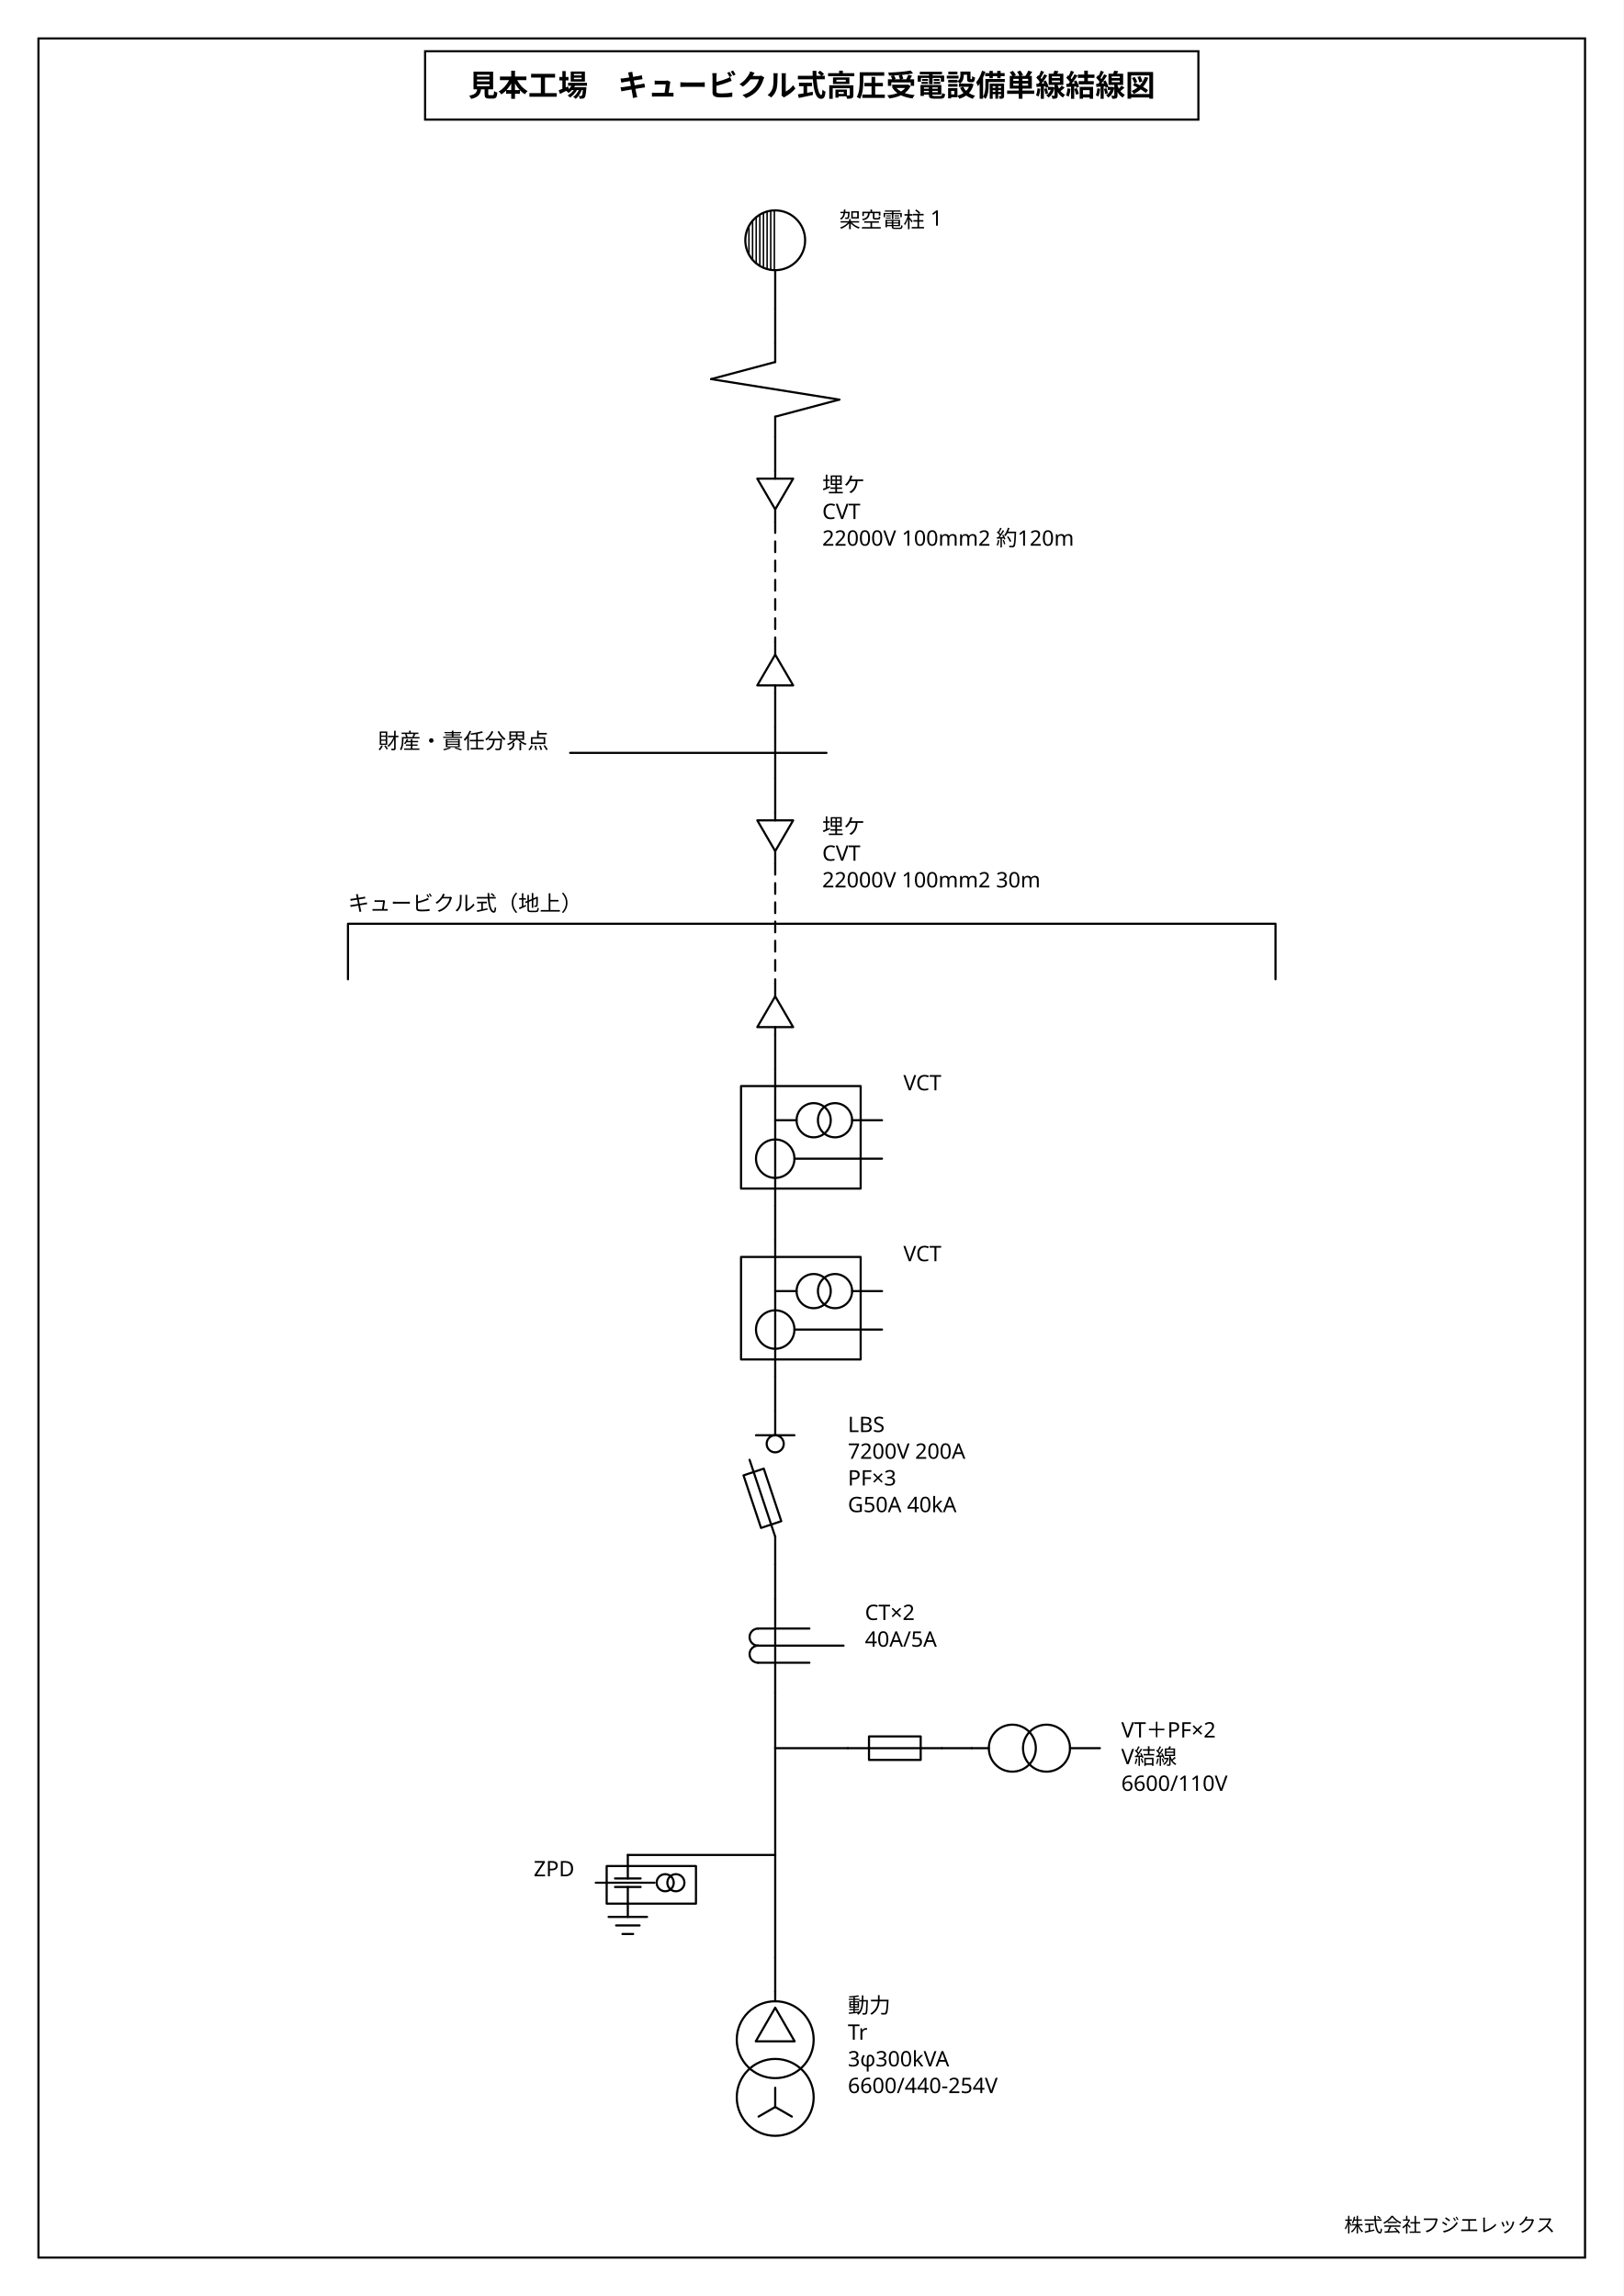
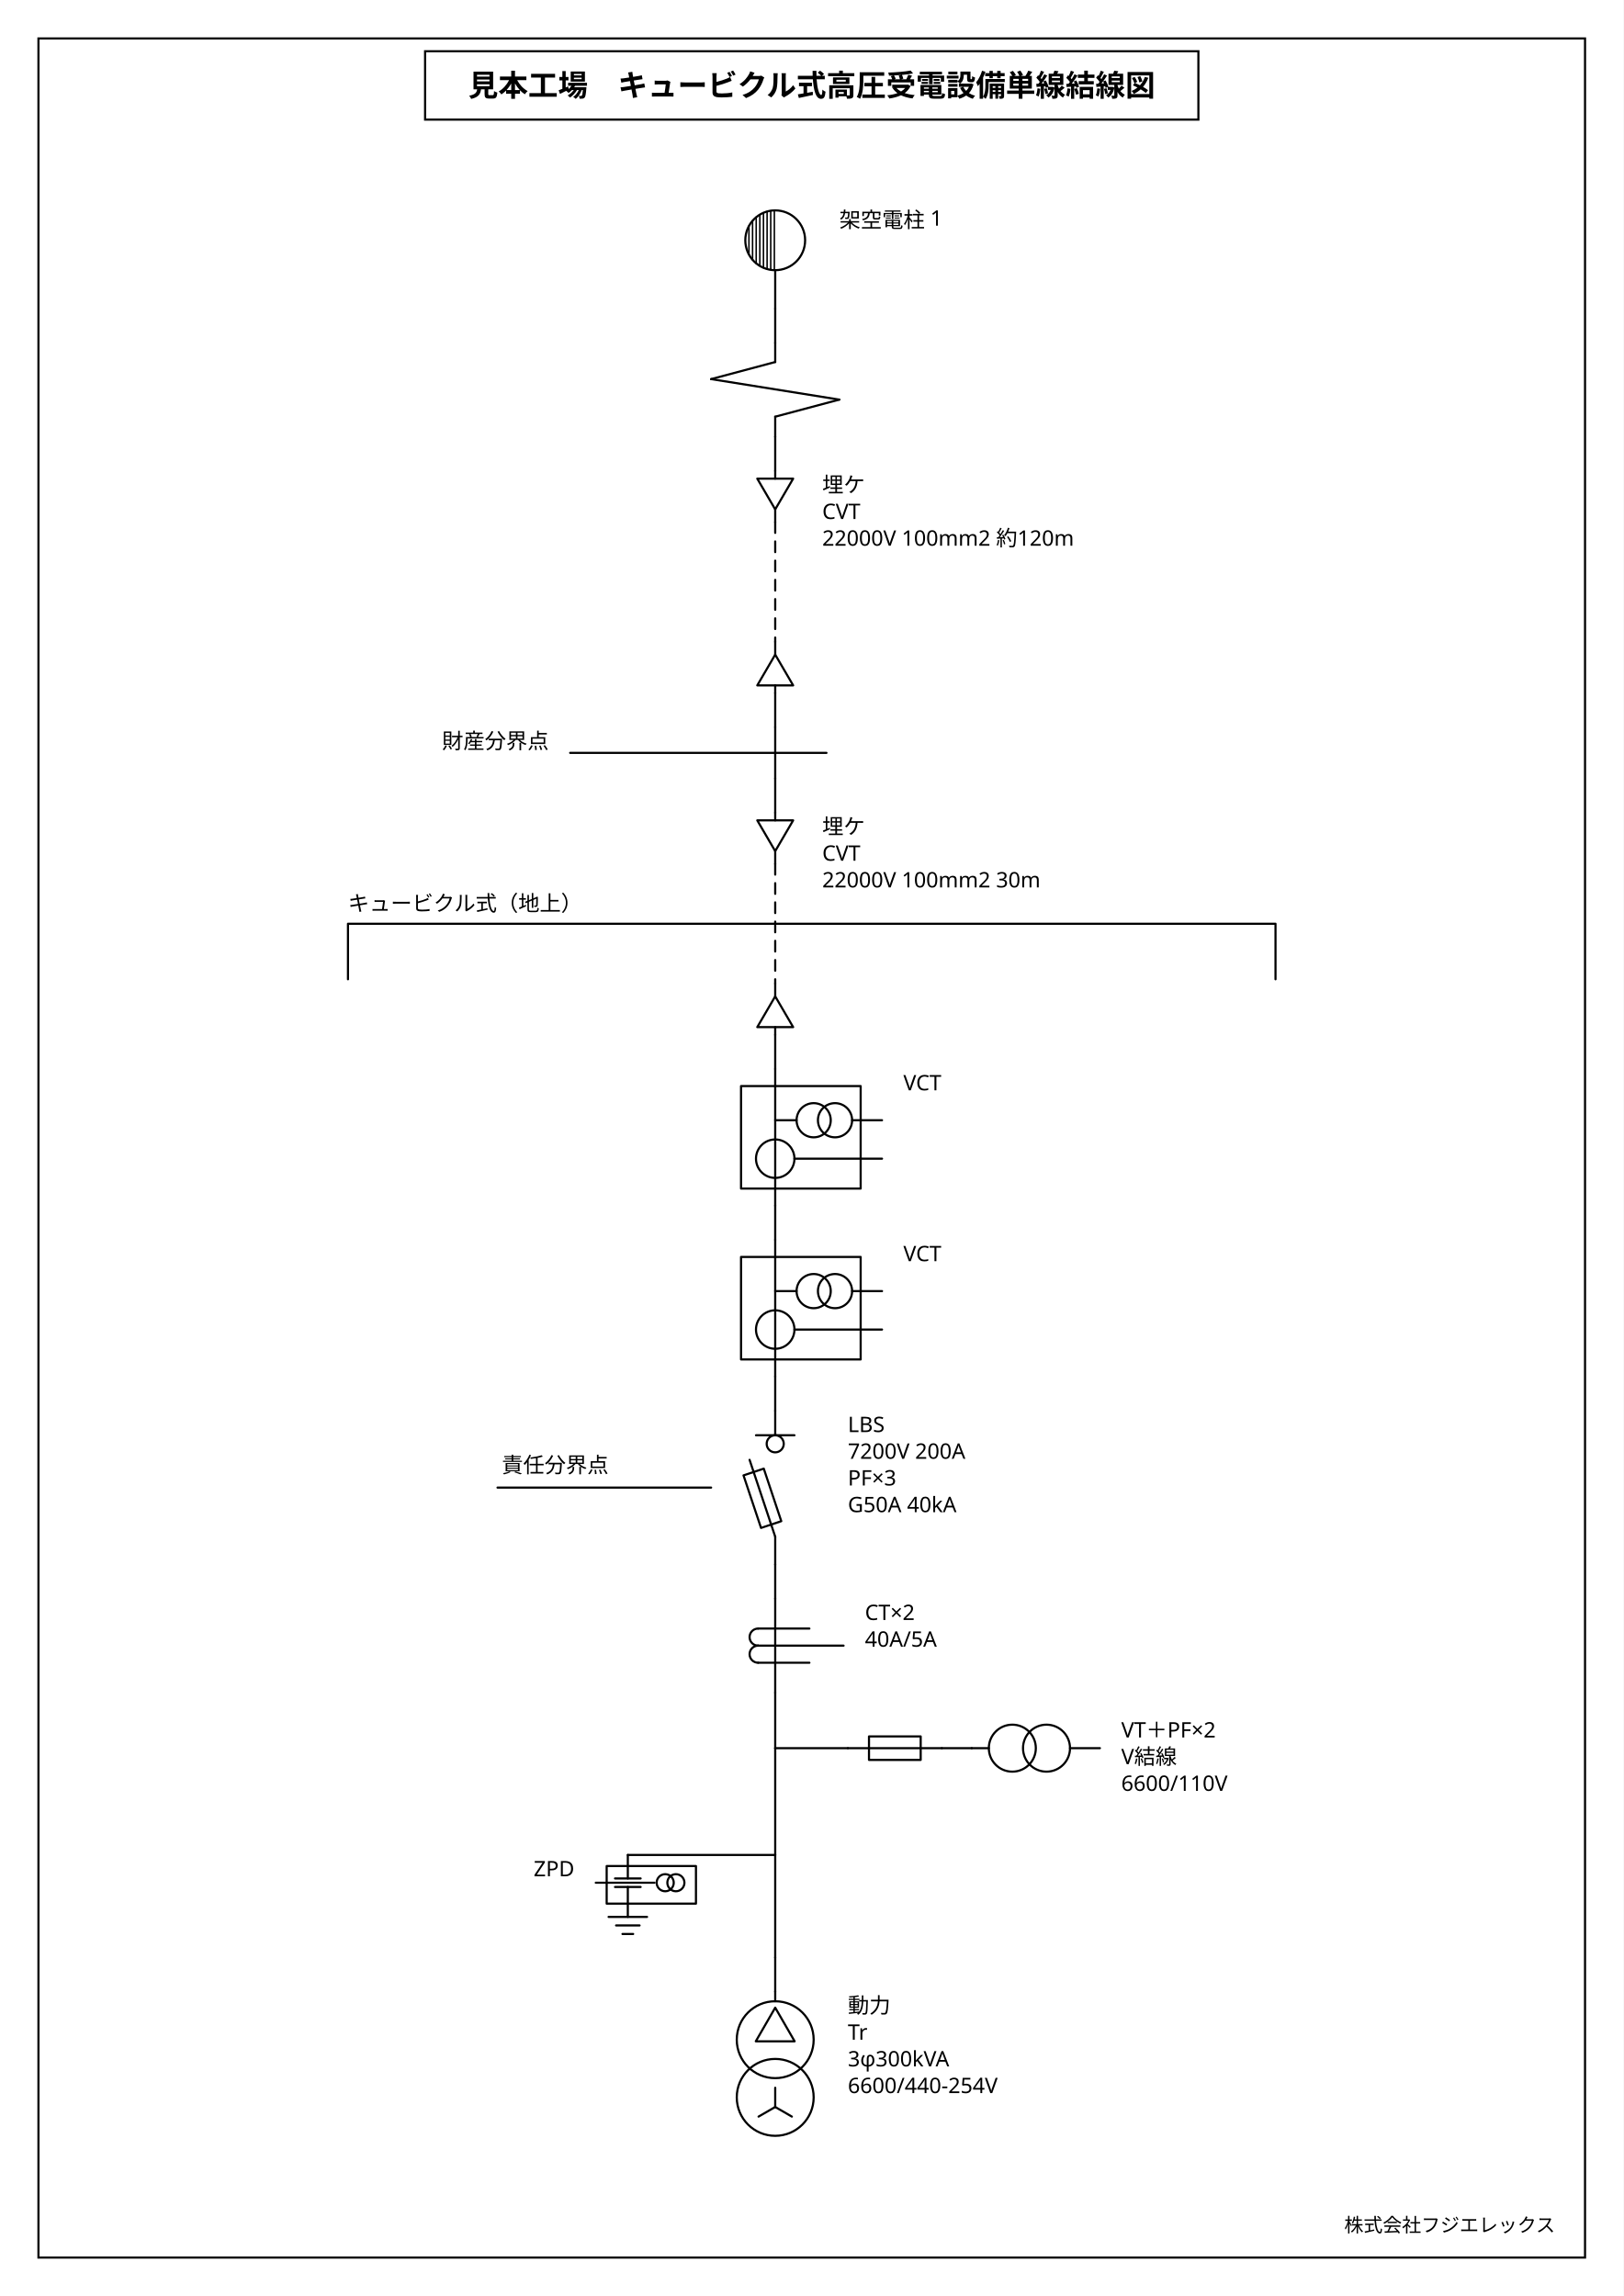
<svg xmlns="http://www.w3.org/2000/svg" viewBox="0 0 760 1075" width="760" height="1075">
  <rect x="0" y="0" width="760" height="1075" fill="#fff" />
  <g stroke="#000" fill="none">
    <rect x="18" y="18" width="724" height="1039" stroke-width="1" />
    <rect x="199" y="24" width="362" height="32" stroke-width="1" />
  </g>
  <text x="380" y="45" font-size="14" font-weight="700" text-anchor="middle" font-family="IPAGothic, 'IPAゴシック', 'Noto Sans JP', 'Hiragino Kaku Gothic ProN', 'Yu Gothic', sans-serif" fill="#000">見本工場　キュービクル式高圧受電設備単線結線図</text>
  <text x="728" y="1045" font-size="9" text-anchor="end" font-family="IPAGothic, 'IPAゴシック', 'Noto Sans JP', 'Hiragino Kaku Gothic ProN', 'Yu Gothic', sans-serif" fill="#000">株式会社フジエレックス</text>
  <g transform="translate(362.9 96.5) scale(1)">
    <g stroke="#000" fill="none" stroke-linecap="round" stroke-linejoin="round" color="#000">
      <path d="M -200 336 L 234.2 336 M -200 336 L -200 362 M 234.2 336 L 234.2 362" fill="none" stroke-width="1" />
      <text x="-200" y="330" font-size="10" font-family="IPAGothic, 'IPAゴシック', 'Noto Sans JP', 'Hiragino Kaku Gothic ProN', 'Yu Gothic', sans-serif" fill="currentColor" stroke="none">キュービクル式（地上）</text>
      <line x1="0" y1="48" x2="0" y2="64" stroke-width="1" />
      <line x1="0" y1="108" x2="0" y2="124" stroke-width="1" />
      <line x1="0" y1="148" x2="0" y2="204" stroke-width="1" stroke-dasharray="5 4" />
      <line x1="0" y1="228" x2="0" y2="244" stroke-width="1" />
      <line x1="0" y1="268" x2="0" y2="284" stroke-width="1" />
      <line x1="0" y1="308" x2="0" y2="364" stroke-width="1" stroke-dasharray="5 4" />
      <line x1="0" y1="388" x2="0" y2="404" stroke-width="1" />
      <line x1="0" y1="468" x2="0" y2="484" stroke-width="1" />
      <line x1="0" y1="548" x2="0" y2="564" stroke-width="1" />
      <line x1="0" y1="636" x2="0" y2="652" stroke-width="1" />
      <line x1="0" y1="696" x2="0" y2="722" stroke-width="1" />
      <line x1="0" y1="722" x2="34" y2="722" stroke-width="1" />
      <line x1="78" y1="722" x2="92" y2="722" stroke-width="1" />
      <line x1="0" y1="722" x2="0" y2="772" stroke-width="1" />
      <line x1="0" y1="772" x2="-69" y2="772" stroke-width="1" />
      <line x1="0" y1="772" x2="0" y2="820" stroke-width="1" />
      <line x1="0" y1="820" x2="0" y2="836" stroke-width="1" />
      <g transform="translate(-16 0)">
        <circle cx="16" cy="16" r="14" fill="none" stroke-width="1" />
        <line x1="3.7" y1="9.313" x2="3.7" y2="22.687" stroke-width="0.7" />
        <line x1="5.4" y1="6.855" x2="5.4" y2="25.145" stroke-width="0.7" />
        <line x1="7.1" y1="5.193" x2="7.1" y2="26.807" stroke-width="0.7" />
        <line x1="8.8" y1="3.993" x2="8.8" y2="28.007" stroke-width="0.7" />
        <line x1="10.5" y1="3.126" x2="10.5" y2="28.874" stroke-width="0.7" />
        <line x1="12.2" y1="2.526" x2="12.2" y2="29.474" stroke-width="0.7" />
        <line x1="13.9" y1="2.158" x2="13.9" y2="29.842" stroke-width="0.7" />
        <line x1="15.6" y1="2.006" x2="15.6" y2="29.994" stroke-width="0.7" />
        <line x1="16" y1="30" x2="16" y2="48" stroke-width="1" />
      </g>
      <text x="30" y="10" font-size="10" text-anchor="start" font-family="IPAGothic, 'IPAゴシック', 'Noto Sans JP', 'Hiragino Kaku Gothic ProN', 'Yu Gothic', sans-serif" fill="currentColor" stroke="none">
        <tspan x="30" dy="0">架空電柱 1</tspan>
      </text>
      <g transform="translate(-30 64)">
        <line x1="30" y1="0" x2="30" y2="9" stroke-width="1" />
        <line x1="30" y1="9" x2="0" y2="17" stroke-width="1" />
        <line x1="0" y1="17" x2="60" y2="26.6" stroke-width="1" />
        <line x1="60" y1="26.6" x2="30" y2="34.6" stroke-width="1" />
        <line x1="30" y1="34.6" x2="30" y2="44" stroke-width="1" />
      </g>
      <g transform="translate(-12 124)">
        <line x1="12" y1="0" x2="12" y2="3.6" stroke-width="1" />
        <polygon points="3.6,3.6 20.4,3.6 12,18" fill="none" stroke-width="1" />
        <line x1="12" y1="18" x2="12" y2="24" stroke-width="1" />
      </g>
      <text x="22" y="134" font-size="10" text-anchor="start" font-family="IPAGothic, 'IPAゴシック', 'Noto Sans JP', 'Hiragino Kaku Gothic ProN', 'Yu Gothic', sans-serif" fill="currentColor" stroke="none">
        <tspan x="22" dy="0">埋ケ</tspan>
        <tspan x="22" dy="12.5">CVT</tspan>
        <tspan x="22" dy="12.5">22000V 100mm2 約120m</tspan>
      </text>
      <g transform="translate(-12 204) rotate(180 12 12)">
        <line x1="12" y1="0" x2="12" y2="3.6" stroke-width="1" />
        <polygon points="3.6,3.6 20.4,3.6 12,18" fill="none" stroke-width="1" />
        <line x1="12" y1="18" x2="12" y2="24" stroke-width="1" />
      </g>
      <g transform="translate(-96 244)">
        <line x1="96" y1="0" x2="96" y2="24" stroke-width="1" />
        <line x1="0" y1="12" x2="120" y2="12" stroke-width="1" />
      </g>
      <text x="-106" y="254" font-size="10" text-anchor="end" font-family="IPAGothic, 'IPAゴシック', 'Noto Sans JP', 'Hiragino Kaku Gothic ProN', 'Yu Gothic', sans-serif" fill="currentColor" stroke="none">
-         <tspan x="-106" dy="0">財産・責任分界点</tspan>
+         <tspan x="-106" dy="0">財産分界点</tspan>
      </text>
      <g transform="translate(-12 284)">
        <line x1="12" y1="0" x2="12" y2="3.6" stroke-width="1" />
        <polygon points="3.6,3.6 20.4,3.6 12,18" fill="none" stroke-width="1" />
        <line x1="12" y1="18" x2="12" y2="24" stroke-width="1" />
      </g>
      <text x="22" y="294" font-size="10" text-anchor="start" font-family="IPAGothic, 'IPAゴシック', 'Noto Sans JP', 'Hiragino Kaku Gothic ProN', 'Yu Gothic', sans-serif" fill="currentColor" stroke="none">
        <tspan x="22" dy="0">埋ケ</tspan>
        <tspan x="22" dy="12.5">CVT</tspan>
        <tspan x="22" dy="12.5">22000V 100mm2 30m</tspan>
      </text>
      <g transform="translate(-12 364) rotate(180 12 12)">
        <line x1="12" y1="0" x2="12" y2="3.6" stroke-width="1" />
        <polygon points="3.6,3.6 20.4,3.6 12,18" fill="none" stroke-width="1" />
        <line x1="12" y1="18" x2="12" y2="24" stroke-width="1" />
      </g>
      <g transform="translate(-22 404)">
        <line x1="22" y1="0" x2="22" y2="64" stroke-width="1" />
        <rect x="6" y="8" width="56" height="48" fill="none" stroke-width="1" />
        <line x1="22" y1="24" x2="32" y2="24" stroke-width="1" />
        <circle cx="40" cy="24" r="8" fill="none" stroke-width="1" />
        <circle cx="50" cy="24" r="8" fill="none" stroke-width="1" />
        <line x1="58" y1="24" x2="72" y2="24" stroke-width="1" />
        <circle cx="22" cy="42" r="9" fill="none" stroke-width="1" />
        <line x1="31" y1="42" x2="72" y2="42" stroke-width="1" />
      </g>
      <text x="60" y="414" font-size="10" text-anchor="start" font-family="IPAGothic, 'IPAゴシック', 'Noto Sans JP', 'Hiragino Kaku Gothic ProN', 'Yu Gothic', sans-serif" fill="currentColor" stroke="none">
        <tspan x="60" dy="0">VCT</tspan>
      </text>
      <g transform="translate(-22 484)">
        <line x1="22" y1="0" x2="22" y2="64" stroke-width="1" />
        <rect x="6" y="8" width="56" height="48" fill="none" stroke-width="1" />
        <line x1="22" y1="24" x2="32" y2="24" stroke-width="1" />
        <circle cx="40" cy="24" r="8" fill="none" stroke-width="1" />
        <circle cx="50" cy="24" r="8" fill="none" stroke-width="1" />
        <line x1="58" y1="24" x2="72" y2="24" stroke-width="1" />
        <circle cx="22" cy="42" r="9" fill="none" stroke-width="1" />
        <line x1="31" y1="42" x2="72" y2="42" stroke-width="1" />
      </g>
      <text x="60" y="494" font-size="10" text-anchor="start" font-family="IPAGothic, 'IPAゴシック', 'Noto Sans JP', 'Hiragino Kaku Gothic ProN', 'Yu Gothic', sans-serif" fill="currentColor" stroke="none">
        <tspan x="60" dy="0">VCT</tspan>
      </text>
      <g transform="translate(-24 564)">
        <line x1="24" y1="0" x2="24" y2="11.5" stroke-width="1" />
        <line x1="15" y1="11.5" x2="33" y2="11.5" stroke-width="1" />
        <circle cx="24" cy="15.5" r="4" fill="none" stroke-width="1" />
        <line x1="24" y1="59" x2="12" y2="23" stroke-width="1" />
        <polygon points="26.843,51.719 18.643,27.119 9.157,30.281 17.357,54.881" fill="none" stroke-width="1" />
        <line x1="24" y1="59" x2="24" y2="72" stroke-width="1" />
      </g>
      <text x="34" y="574" font-size="10" text-anchor="start" font-family="IPAGothic, 'IPAゴシック', 'Noto Sans JP', 'Hiragino Kaku Gothic ProN', 'Yu Gothic', sans-serif" fill="currentColor" stroke="none">
        <tspan x="34" dy="0">LBS</tspan>
        <tspan x="34" dy="12.5">7200V 200A</tspan>
        <tspan x="34" dy="12.5">PF×3</tspan>
        <tspan x="34" dy="12.5">G50A 40kA</tspan>
+       </text>
+       <g transform="translate(-130 599)">
+         <line x1="0" y1="1" x2="100" y2="1" stroke-width="1" />
+       </g>
+       <text x="-128" y="593" font-size="10" text-anchor="start" font-family="IPAGothic, 'IPAゴシック', 'Noto Sans JP', 'Hiragino Kaku Gothic ProN', 'Yu Gothic', sans-serif" fill="currentColor" stroke="none">
+         <tspan x="-128" dy="0">責任分界点</tspan>
      </text>
      <g transform="translate(-24 652)">
        <line x1="24" y1="0" x2="24" y2="44" stroke-width="1" />
        <line x1="16" y1="14" x2="40" y2="14" stroke-width="1" />
        <line x1="16" y1="30" x2="40" y2="30" stroke-width="1" />
        <line x1="16" y1="22" x2="56" y2="22" stroke-width="1" />
        <path d="M 16 14 A 4 4 0 0 0 16 22" fill="none" stroke-width="1" />
        <path d="M 16 22 A 4 4 0 0 0 16 30" fill="none" stroke-width="1" />
      </g>
      <text x="42" y="662" font-size="10" text-anchor="start" font-family="IPAGothic, 'IPAゴシック', 'Noto Sans JP', 'Hiragino Kaku Gothic ProN', 'Yu Gothic', sans-serif" fill="currentColor" stroke="none">
        <tspan x="42" dy="0">CT×2</tspan>
        <tspan x="42" dy="12.5">40A/5A</tspan>
      </text>
      <g transform="translate(36 700) rotate(-90 20 22)">
        <line x1="20" y1="0" x2="20" y2="44" stroke-width="1" />
        <rect x="14.5" y="9.9" width="11" height="24.2" fill="none" stroke-width="1" />
      </g>
      <g transform="translate(92 707)">
        <line x1="0" y1="15" x2="8" y2="15" stroke-width="1" />
        <circle cx="19" cy="15" r="11" fill="none" stroke-width="1" />
        <circle cx="35" cy="15" r="11" fill="none" stroke-width="1" />
        <line x1="46" y1="15" x2="60" y2="15" stroke-width="1" />
      </g>
      <text x="162" y="717" font-size="10" text-anchor="start" font-family="IPAGothic, 'IPAゴシック', 'Noto Sans JP', 'Hiragino Kaku Gothic ProN', 'Yu Gothic', sans-serif" fill="currentColor" stroke="none">
        <tspan x="162" dy="0">VT＋PF×2</tspan>
        <tspan x="162" dy="12.5">V結線</tspan>
        <tspan x="162" dy="12.5">6600/110V</tspan>
      </text>
      <g transform="translate(-84 772)">
        <line x1="15" y1="0" x2="15" y2="11" stroke-width="1" />
        <rect x="5.1" y="5.2" width="41.8" height="17.6" fill="none" stroke-width="1" />
        <line x1="9" y1="11" x2="21" y2="11" stroke-width="1" />
        <line x1="9" y1="15" x2="21" y2="15" stroke-width="1" />
        <line x1="15" y1="15" x2="15" y2="29" stroke-width="1" />
        <line x1="6" y1="29" x2="24" y2="29" stroke-width="1" />
        <line x1="9.5" y1="33" x2="20.5" y2="33" stroke-width="1" />
        <line x1="12.5" y1="37" x2="17.5" y2="37" stroke-width="1" />
        <line x1="0" y1="13" x2="27.5" y2="13" stroke-width="1" />
        <circle cx="32.5" cy="13" r="4" fill="none" stroke-width="1" />
        <circle cx="37.5" cy="13" r="4" fill="none" stroke-width="1" />
      </g>
      <text x="-94" y="782" font-size="10" text-anchor="end" font-family="IPAGothic, 'IPAゴシック', 'Noto Sans JP', 'Hiragino Kaku Gothic ProN', 'Yu Gothic', sans-serif" fill="currentColor" stroke="none">
        <tspan x="-94" dy="0">ZPD</tspan>
      </text>
      <g transform="translate(-24 836)">
        <line x1="24" y1="0" x2="24" y2="4.5" stroke-width="1" />
        <circle cx="24" cy="22.5" r="18" fill="none" stroke-width="1" />
        <circle cx="24" cy="49.5" r="18" fill="none" stroke-width="1" />
        <polygon points="24,7.5 33.093,23.25 14.907,23.25" fill="none" stroke-width="1" />
        <line x1="24" y1="54" x2="24" y2="45" stroke-width="1" />
        <line x1="24" y1="54" x2="31.794" y2="58.5" stroke-width="1" />
        <line x1="24" y1="54" x2="16.206" y2="58.5" stroke-width="1" />
      </g>
      <text x="34" y="846" font-size="10" text-anchor="start" font-family="IPAGothic, 'IPAゴシック', 'Noto Sans JP', 'Hiragino Kaku Gothic ProN', 'Yu Gothic', sans-serif" fill="currentColor" stroke="none">
        <tspan x="34" dy="0">動力</tspan>
        <tspan x="34" dy="12.5">Tr</tspan>
        <tspan x="34" dy="12.5">3φ300kVA</tspan>
        <tspan x="34" dy="12.5">6600/440-254V</tspan>
      </text>
    </g>
  </g>
</svg>
